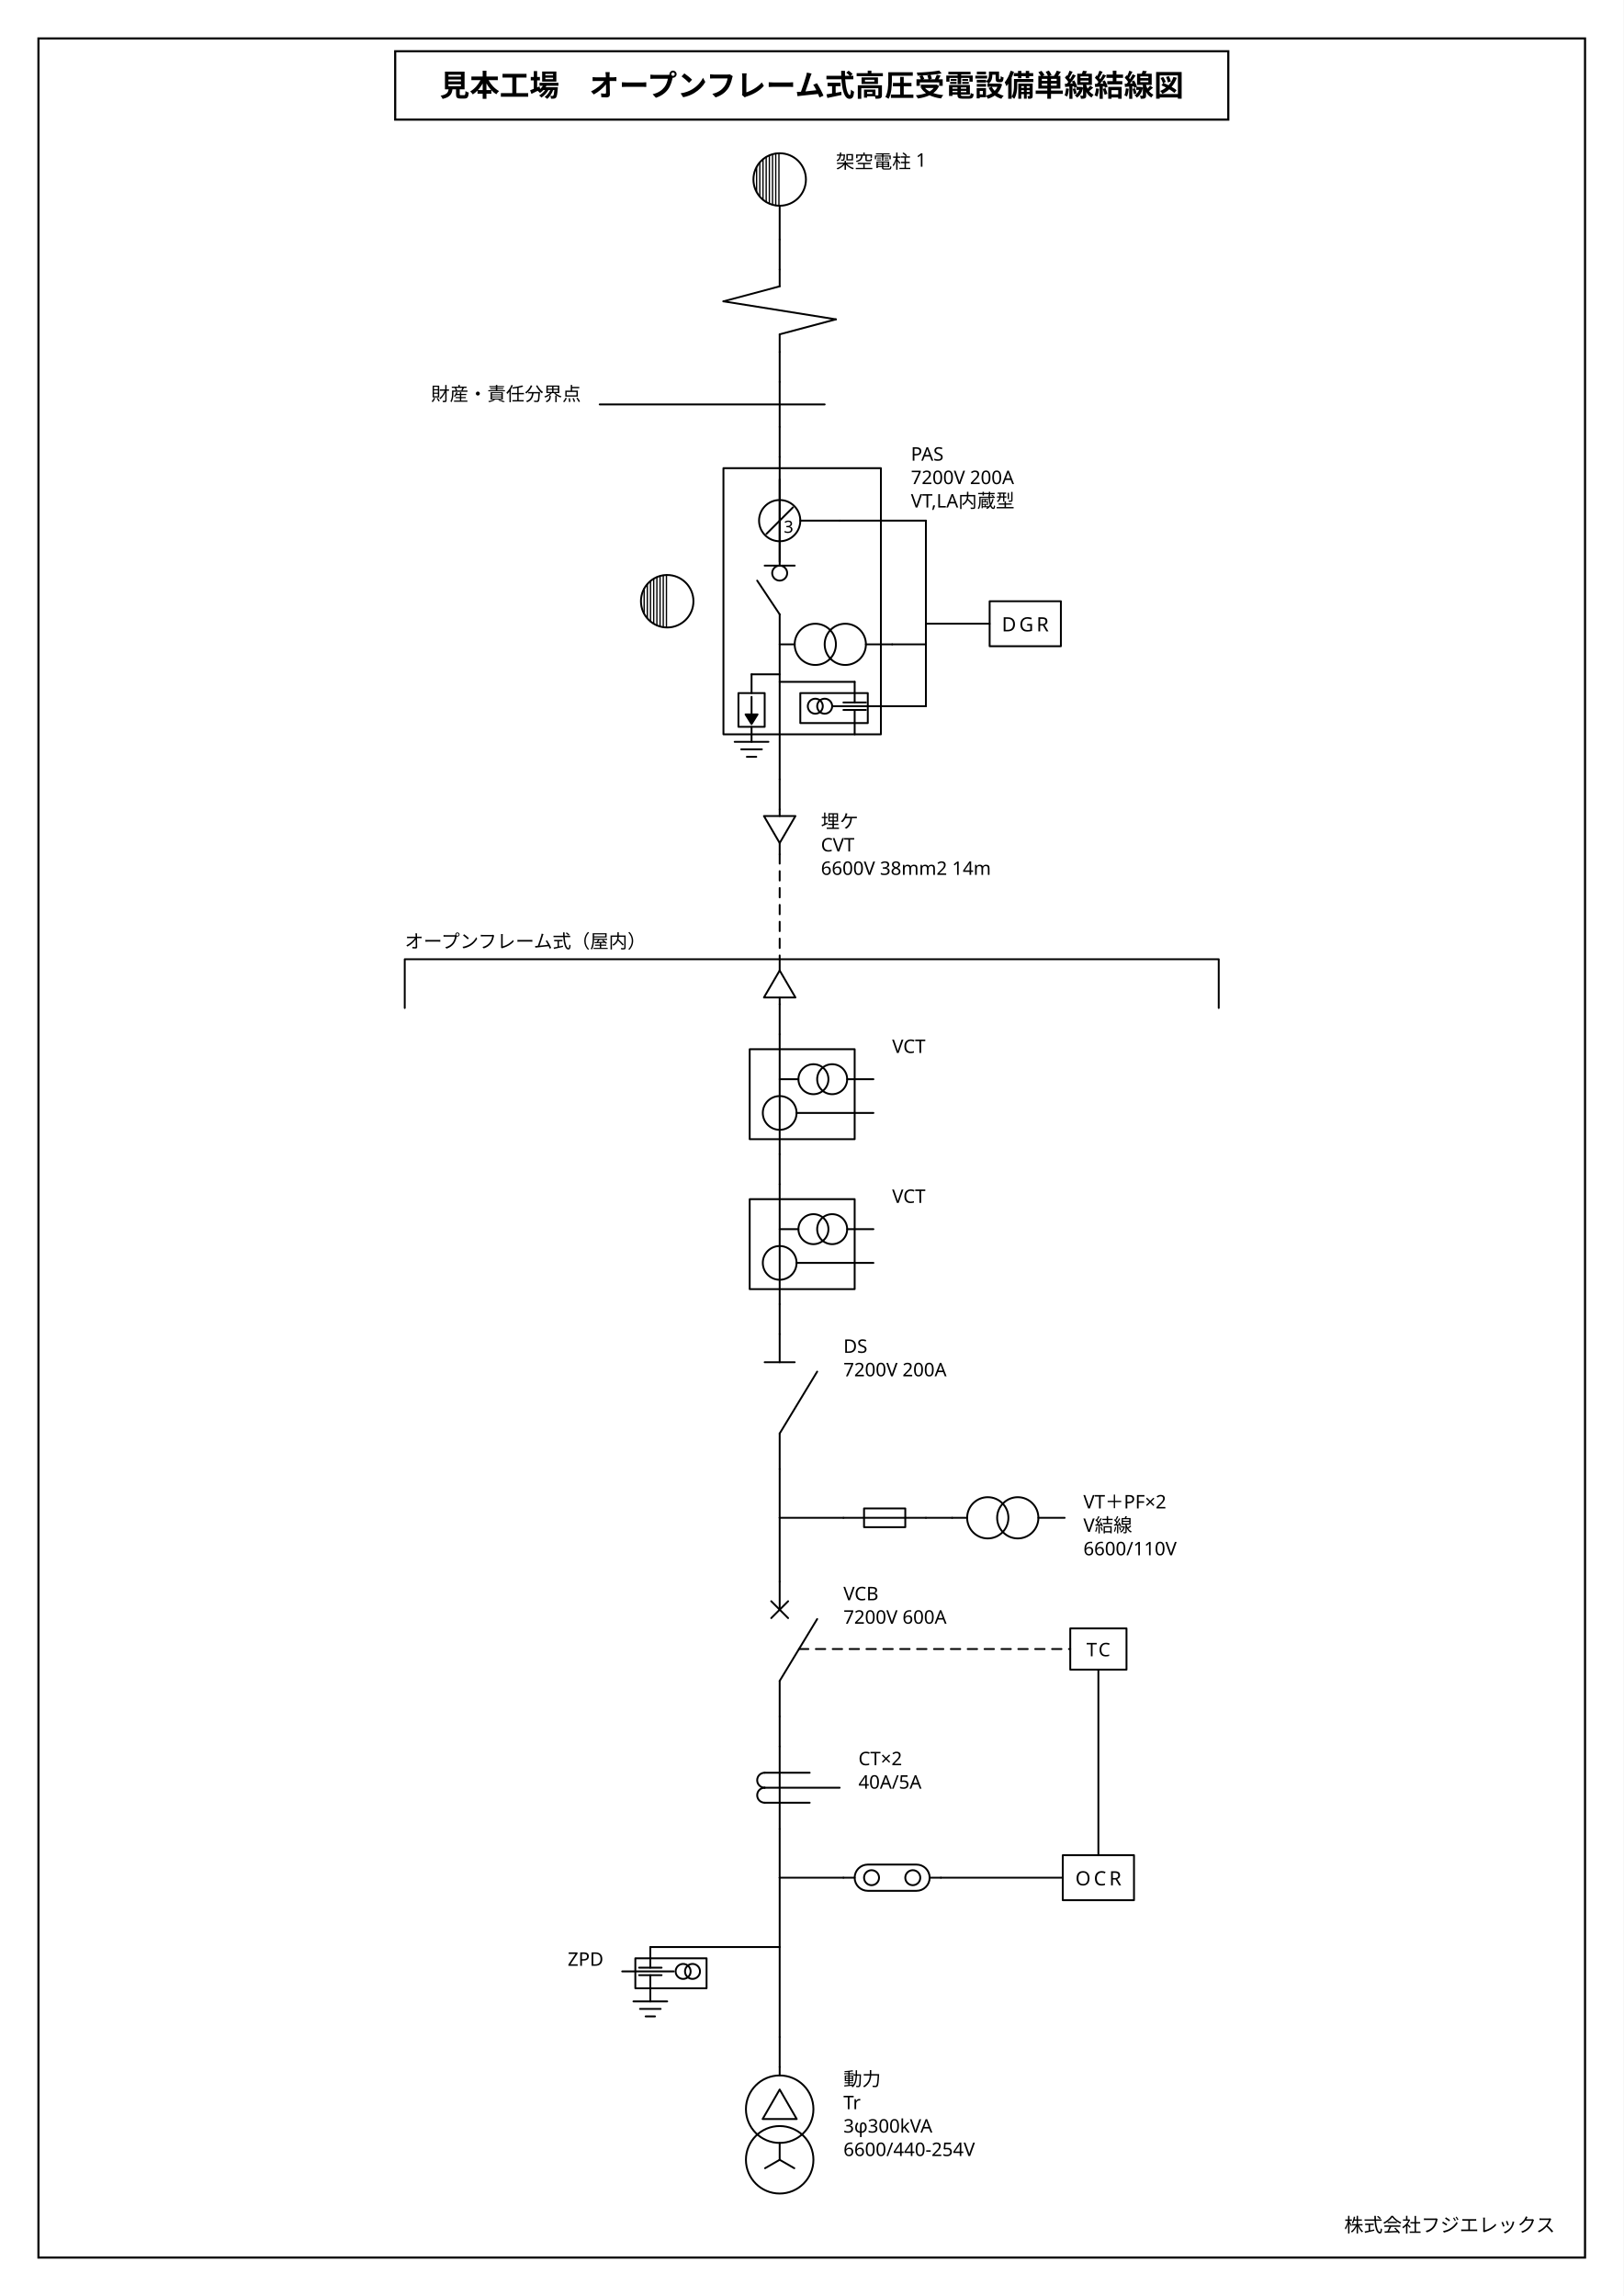
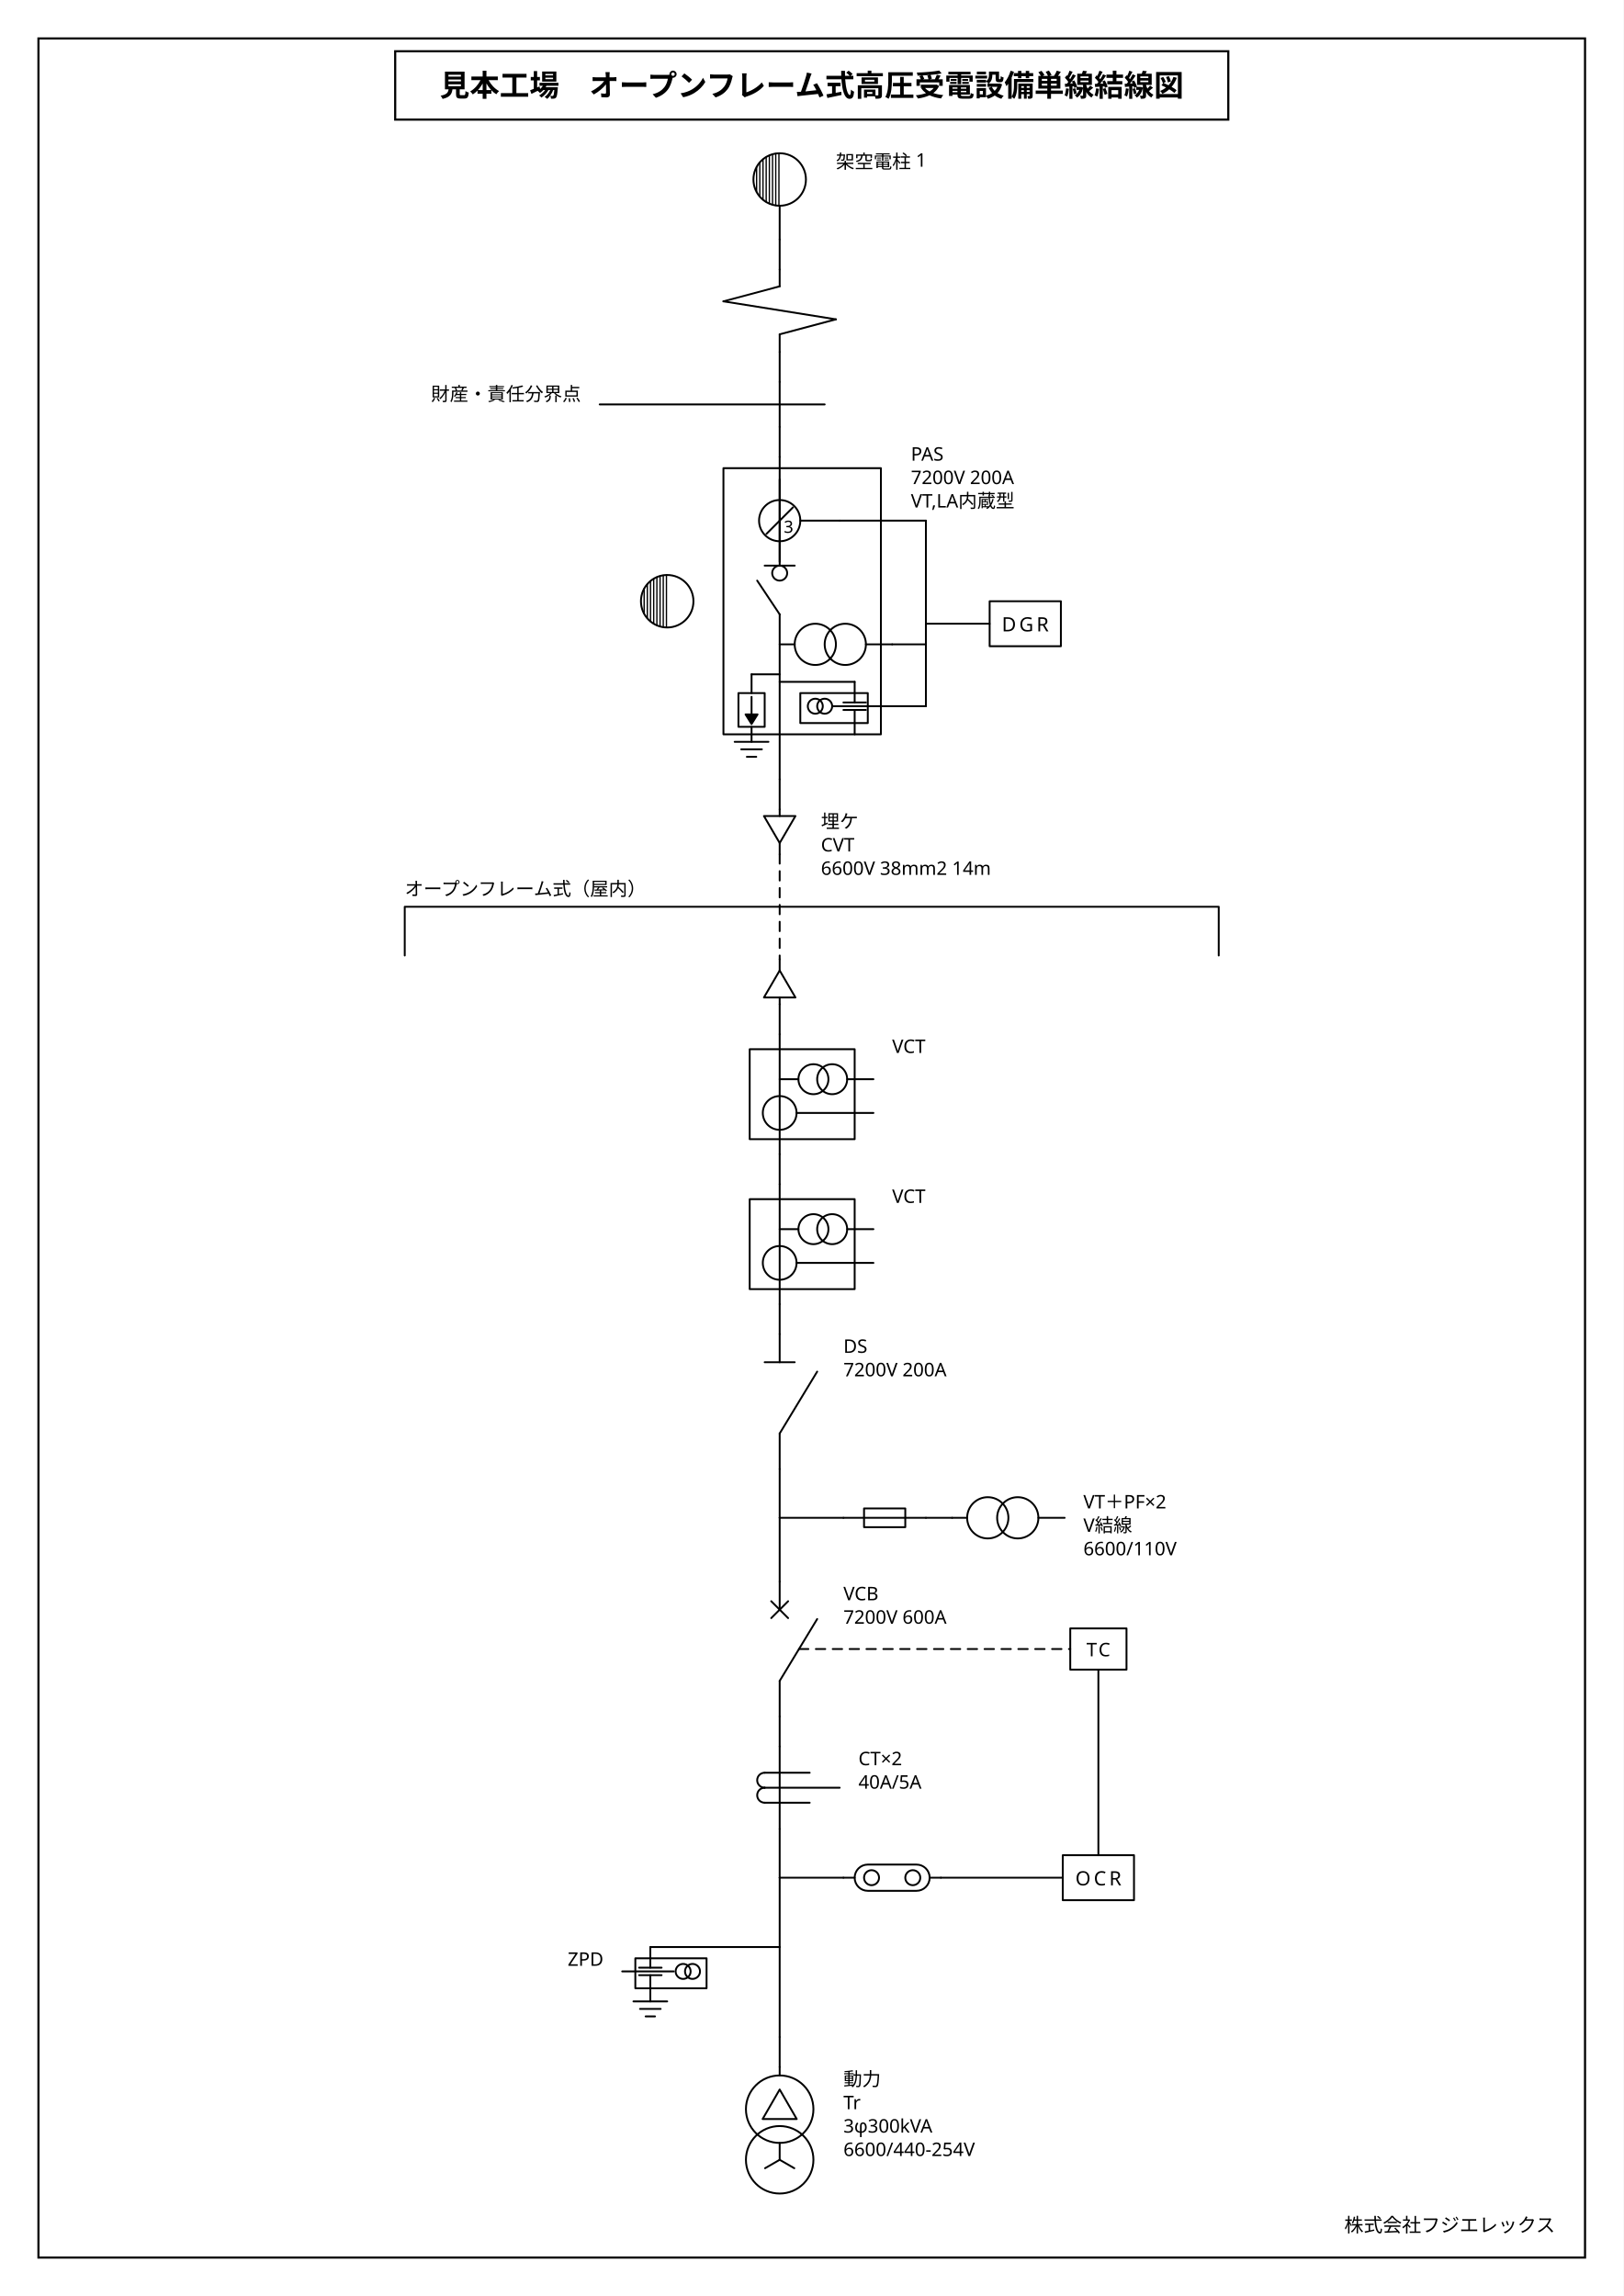
<svg xmlns="http://www.w3.org/2000/svg" viewBox="0 0 760 1075" width="760" height="1075">
  <rect x="0" y="0" width="760" height="1075" fill="#fff" />
  <g stroke="#000" fill="none">
    <rect x="18" y="18" width="724" height="1039" stroke-width="1" />
    <rect x="185" y="24" width="390" height="32" stroke-width="1" />
  </g>
  <text x="380" y="45" font-size="14" font-weight="700" text-anchor="middle" font-family="IPAGothic, 'IPAゴシック', 'Noto Sans JP', 'Hiragino Kaku Gothic ProN', 'Yu Gothic', sans-serif" fill="#000">見本工場　オープンフレーム式高圧受電設備単線結線図</text>
  <text x="728" y="1045" font-size="9" text-anchor="end" font-family="IPAGothic, 'IPAゴシック', 'Noto Sans JP', 'Hiragino Kaku Gothic ProN', 'Yu Gothic', sans-serif" fill="#000">株式会社フジエレックス</text>
  <g transform="translate(364.99 70) scale(0.8776)">
    <g stroke="#000" fill="none" stroke-linecap="round" stroke-linejoin="round" color="#000">
-       <path d="M -200 432 L 234.2 432 M -200 432 L -200 458 M 234.2 432 L 234.2 458" fill="none" stroke-width="1" />
-       <text x="-200" y="426" font-size="10" font-family="IPAGothic, 'IPAゴシック', 'Noto Sans JP', 'Hiragino Kaku Gothic ProN', 'Yu Gothic', sans-serif" fill="currentColor" stroke="none">オープンフレーム式（屋内）</text>
+       <path d="M -200 404 L 234.2 404 M -200 404 L -200 430 M 234.2 404 L 234.2 430" fill="none" stroke-width="1" />
+       <text x="-200" y="398" font-size="10" font-family="IPAGothic, 'IPAゴシック', 'Noto Sans JP', 'Hiragino Kaku Gothic ProN', 'Yu Gothic', sans-serif" fill="currentColor" stroke="none">オープンフレーム式（屋内）</text>
      <line x1="0" y1="48" x2="0" y2="64" stroke-width="1" />
      <line x1="0" y1="108" x2="0" y2="124" stroke-width="1" />
      <line x1="0" y1="148" x2="0" y2="164" stroke-width="1" />
      <line x1="0" y1="280" x2="-15" y2="280" stroke-width="1" />
      <line x1="0" y1="284" x2="40" y2="284" stroke-width="1" />
      <line x1="32" y1="198" x2="78" y2="198" stroke-width="1" />
      <line x1="78" y1="198" x2="78" y2="253" stroke-width="1" />
      <line x1="60" y1="264" x2="78" y2="264" stroke-width="1" />
      <line x1="78" y1="264" x2="78" y2="253" stroke-width="1" />
      <line x1="50" y1="297" x2="78" y2="297" stroke-width="1" />
      <line x1="78" y1="297" x2="78" y2="253" stroke-width="1" />
      <line x1="78" y1="253" x2="112" y2="253" stroke-width="1" />
      <line x1="0" y1="336" x2="0" y2="352" stroke-width="1" />
      <line x1="0" y1="376" x2="0" y2="432" stroke-width="1" stroke-dasharray="5 4" />
      <line x1="0" y1="456" x2="0" y2="472" stroke-width="1" />
      <line x1="0" y1="536" x2="0" y2="552" stroke-width="1" />
      <line x1="0" y1="616" x2="0" y2="632" stroke-width="1" />
      <line x1="0" y1="704" x2="0" y2="730" stroke-width="1" />
      <line x1="0" y1="730" x2="34" y2="730" stroke-width="1" />
      <line x1="78" y1="730" x2="92" y2="730" stroke-width="1" />
      <line x1="0" y1="730" x2="0" y2="764" stroke-width="1" />
      <line x1="0" y1="836" x2="0" y2="852" stroke-width="1" />
      <line x1="0" y1="896" x2="0" y2="922" stroke-width="1" />
      <line x1="0" y1="922" x2="34" y2="922" stroke-width="1" />
      <line x1="86" y1="922" x2="151" y2="922" stroke-width="1" />
      <line x1="10.303" y1="800" x2="155" y2="800" stroke-width="1" stroke-dasharray="5 4" />
      <line x1="170" y1="811" x2="170" y2="910" stroke-width="1" />
      <line x1="0" y1="922" x2="0" y2="959" stroke-width="1" />
      <line x1="0" y1="959" x2="-69" y2="959" stroke-width="1" />
      <line x1="0" y1="959" x2="0" y2="1007" stroke-width="1" />
      <line x1="0" y1="1007" x2="0" y2="1023" stroke-width="1" />
      <g transform="translate(-16 0)">
        <circle cx="16" cy="16" r="14" fill="none" stroke-width="1" />
        <line x1="3.7" y1="9.313" x2="3.7" y2="22.687" stroke-width="0.7" />
        <line x1="5.4" y1="6.855" x2="5.4" y2="25.145" stroke-width="0.7" />
        <line x1="7.1" y1="5.193" x2="7.1" y2="26.807" stroke-width="0.7" />
        <line x1="8.8" y1="3.993" x2="8.8" y2="28.007" stroke-width="0.7" />
        <line x1="10.5" y1="3.126" x2="10.5" y2="28.874" stroke-width="0.7" />
        <line x1="12.2" y1="2.526" x2="12.2" y2="29.474" stroke-width="0.7" />
        <line x1="13.9" y1="2.158" x2="13.9" y2="29.842" stroke-width="0.7" />
        <line x1="15.6" y1="2.006" x2="15.6" y2="29.994" stroke-width="0.7" />
        <line x1="16" y1="30" x2="16" y2="48" stroke-width="1" />
      </g>
      <text x="30" y="10" font-size="10" text-anchor="start" font-family="IPAGothic, 'IPAゴシック', 'Noto Sans JP', 'Hiragino Kaku Gothic ProN', 'Yu Gothic', sans-serif" fill="currentColor" stroke="none">
        <tspan x="30" dy="0">架空電柱 1</tspan>
      </text>
      <g transform="translate(-30 64)">
        <line x1="30" y1="0" x2="30" y2="9" stroke-width="1" />
        <line x1="30" y1="9" x2="0" y2="17" stroke-width="1" />
        <line x1="0" y1="17" x2="60" y2="26.6" stroke-width="1" />
        <line x1="60" y1="26.6" x2="30" y2="34.6" stroke-width="1" />
        <line x1="30" y1="34.6" x2="30" y2="44" stroke-width="1" />
      </g>
      <g transform="translate(-96 124)">
        <line x1="96" y1="0" x2="96" y2="24" stroke-width="1" />
        <line x1="0" y1="12" x2="120" y2="12" stroke-width="1" />
      </g>
      <text x="-106" y="134" font-size="10" text-anchor="end" font-family="IPAGothic, 'IPAゴシック', 'Noto Sans JP', 'Hiragino Kaku Gothic ProN', 'Yu Gothic', sans-serif" fill="currentColor" stroke="none">
        <tspan x="-106" dy="0">財産・責任分界点</tspan>
      </text>
      <g transform="translate(-36 164)">
        <line x1="36" y1="0" x2="36" y2="6" stroke-width="1" />
        <rect x="6" y="6" width="84" height="142" fill="none" stroke-width="1" />
        <line x1="36" y1="6" x2="36" y2="58" stroke-width="1" />
        <line x1="28" y1="58" x2="44" y2="58" stroke-width="1" />
        <circle cx="36" cy="62" r="4" fill="none" stroke-width="1" />
        <line x1="36" y1="84" x2="24" y2="66" stroke-width="1" />
        <line x1="36" y1="84" x2="36" y2="172" stroke-width="1" />
      </g>
      <text x="70" y="166" font-size="10" text-anchor="start" font-family="IPAGothic, 'IPAゴシック', 'Noto Sans JP', 'Hiragino Kaku Gothic ProN', 'Yu Gothic', sans-serif" fill="currentColor" stroke="none">
        <tspan x="70" dy="0">PAS</tspan>
        <tspan x="70" dy="12.5">7200V 200A</tspan>
        <tspan x="70" dy="12.5">VT,LA内蔵型</tspan>
      </text>
      <g transform="translate(-76 225)">
        <circle cx="16" cy="16" r="14" fill="none" stroke-width="1" />
        <line x1="3.7" y1="9.313" x2="3.7" y2="22.687" stroke-width="0.7" />
        <line x1="5.4" y1="6.855" x2="5.4" y2="25.145" stroke-width="0.7" />
        <line x1="7.1" y1="5.193" x2="7.1" y2="26.807" stroke-width="0.7" />
        <line x1="8.8" y1="3.993" x2="8.8" y2="28.007" stroke-width="0.7" />
        <line x1="10.5" y1="3.126" x2="10.5" y2="28.874" stroke-width="0.7" />
        <line x1="12.2" y1="2.526" x2="12.2" y2="29.474" stroke-width="0.7" />
        <line x1="13.9" y1="2.158" x2="13.9" y2="29.842" stroke-width="0.7" />
        <line x1="15.6" y1="2.006" x2="15.6" y2="29.994" stroke-width="0.7" />
      </g>
      <g transform="translate(-20 176)">
        <line x1="20" y1="0" x2="20" y2="44" stroke-width="1" />
        <circle cx="20" cy="22" r="11" fill="none" stroke-width="1" />
        <line x1="12.929" y1="29.071" x2="27.071" y2="14.929" stroke-width="1" />
        <text x="24.75" y="25" font-size="9" text-anchor="middle" dominant-baseline="central" font-family="IPAGothic, 'IPAゴシック', 'Noto Sans JP', 'Hiragino Kaku Gothic ProN', 'Yu Gothic', sans-serif" fill="currentColor" stroke="none">3</text>
        <line x1="31" y1="22" x2="52" y2="22" stroke-width="1" />
      </g>
      <g transform="translate(0 249)">
        <line x1="0" y1="15" x2="8" y2="15" stroke-width="1" />
        <circle cx="19" cy="15" r="11" fill="none" stroke-width="1" />
        <circle cx="35" cy="15" r="11" fill="none" stroke-width="1" />
        <line x1="46" y1="15" x2="60" y2="15" stroke-width="1" />
      </g>
      <g transform="translate(-35 280)">
        <line x1="20" y1="0" x2="20" y2="10" stroke-width="1" />
        <rect x="13" y="10" width="14" height="18" fill="none" stroke-width="1" />
        <line x1="20" y1="12" x2="20" y2="23" stroke-width="1" />
        <polygon points="16.8,21.38 20,26.5 23.2,21.38" fill="currentColor" stroke-width="1" />
        <line x1="20" y1="28" x2="20" y2="36" stroke-width="1" />
        <line x1="11" y1="36" x2="29" y2="36" stroke-width="1" />
        <line x1="14.5" y1="40" x2="25.5" y2="40" stroke-width="1" />
        <line x1="17.5" y1="44" x2="22.5" y2="44" stroke-width="1" />
      </g>
      <g transform="translate(10 284)">
        <line x1="30" y1="0" x2="30" y2="11" stroke-width="1" />
        <rect x="1" y="6" width="36" height="16" fill="none" stroke-width="1" />
        <line x1="24" y1="11" x2="36" y2="11" stroke-width="1" />
        <line x1="24" y1="15" x2="36" y2="15" stroke-width="1" />
        <line x1="30" y1="15" x2="30" y2="28" stroke-width="1" />
        <line x1="18" y1="13" x2="40" y2="13" stroke-width="1" />
        <circle cx="9" cy="13" r="4" fill="none" stroke-width="1" />
        <circle cx="14" cy="13" r="4" fill="none" stroke-width="1" />
      </g>
      <g transform="translate(112 241)">
        <rect x="0" y="0" width="38" height="24" fill="none" stroke-width="1" />
        <text x="19" y="12" font-size="10.5" text-anchor="middle" dominant-baseline="central" font-family="IPAGothic, 'IPAゴシック', 'Noto Sans JP', 'Hiragino Kaku Gothic ProN', 'Yu Gothic', sans-serif" letter-spacing="1.6" fill="currentColor" stroke="none">DGR</text>
      </g>
      <g transform="translate(-12 352)">
        <line x1="12" y1="0" x2="12" y2="3.6" stroke-width="1" />
        <polygon points="3.6,3.6 20.4,3.6 12,18" fill="none" stroke-width="1" />
        <line x1="12" y1="18" x2="12" y2="24" stroke-width="1" />
      </g>
      <text x="22" y="362" font-size="10" text-anchor="start" font-family="IPAGothic, 'IPAゴシック', 'Noto Sans JP', 'Hiragino Kaku Gothic ProN', 'Yu Gothic', sans-serif" fill="currentColor" stroke="none">
        <tspan x="22" dy="0">埋ケ</tspan>
        <tspan x="22" dy="12.5">CVT</tspan>
        <tspan x="22" dy="12.5">6600V 38mm2 14m</tspan>
      </text>
      <g transform="translate(-12 432) rotate(180 12 12)">
        <line x1="12" y1="0" x2="12" y2="3.6" stroke-width="1" />
        <polygon points="3.6,3.6 20.4,3.6 12,18" fill="none" stroke-width="1" />
        <line x1="12" y1="18" x2="12" y2="24" stroke-width="1" />
      </g>
      <g transform="translate(-22 472)">
        <line x1="22" y1="0" x2="22" y2="64" stroke-width="1" />
        <rect x="6" y="8" width="56" height="48" fill="none" stroke-width="1" />
        <line x1="22" y1="24" x2="32" y2="24" stroke-width="1" />
        <circle cx="40" cy="24" r="8" fill="none" stroke-width="1" />
        <circle cx="50" cy="24" r="8" fill="none" stroke-width="1" />
        <line x1="58" y1="24" x2="72" y2="24" stroke-width="1" />
        <circle cx="22" cy="42" r="9" fill="none" stroke-width="1" />
        <line x1="31" y1="42" x2="72" y2="42" stroke-width="1" />
      </g>
      <text x="60" y="482" font-size="10" text-anchor="start" font-family="IPAGothic, 'IPAゴシック', 'Noto Sans JP', 'Hiragino Kaku Gothic ProN', 'Yu Gothic', sans-serif" fill="currentColor" stroke="none">
        <tspan x="60" dy="0">VCT</tspan>
      </text>
      <g transform="translate(-22 552)">
        <line x1="22" y1="0" x2="22" y2="64" stroke-width="1" />
        <rect x="6" y="8" width="56" height="48" fill="none" stroke-width="1" />
        <line x1="22" y1="24" x2="32" y2="24" stroke-width="1" />
        <circle cx="40" cy="24" r="8" fill="none" stroke-width="1" />
        <circle cx="50" cy="24" r="8" fill="none" stroke-width="1" />
        <line x1="58" y1="24" x2="72" y2="24" stroke-width="1" />
        <circle cx="22" cy="42" r="9" fill="none" stroke-width="1" />
        <line x1="31" y1="42" x2="72" y2="42" stroke-width="1" />
      </g>
      <text x="60" y="562" font-size="10" text-anchor="start" font-family="IPAGothic, 'IPAゴシック', 'Noto Sans JP', 'Hiragino Kaku Gothic ProN', 'Yu Gothic', sans-serif" fill="currentColor" stroke="none">
        <tspan x="60" dy="0">VCT</tspan>
      </text>
      <g transform="translate(-24 632)">
        <line x1="24" y1="0" x2="24" y2="15" stroke-width="1" />
        <line x1="16" y1="15" x2="32" y2="15" stroke-width="1" />
        <line x1="24" y1="53" x2="44" y2="20" stroke-width="1" />
        <line x1="24" y1="53" x2="24" y2="72" stroke-width="1" />
      </g>
      <text x="34" y="642" font-size="10" text-anchor="start" font-family="IPAGothic, 'IPAゴシック', 'Noto Sans JP', 'Hiragino Kaku Gothic ProN', 'Yu Gothic', sans-serif" fill="currentColor" stroke="none">
        <tspan x="34" dy="0">DS</tspan>
        <tspan x="34" dy="12.5">7200V 200A</tspan>
      </text>
      <g transform="translate(36 708) rotate(-90 20 22)">
        <line x1="20" y1="0" x2="20" y2="44" stroke-width="1" />
        <rect x="15" y="11" width="10" height="22" fill="none" stroke-width="1" />
      </g>
      <g transform="translate(92 715)">
        <line x1="0" y1="15" x2="8" y2="15" stroke-width="1" />
        <circle cx="19" cy="15" r="11" fill="none" stroke-width="1" />
        <circle cx="35" cy="15" r="11" fill="none" stroke-width="1" />
        <line x1="46" y1="15" x2="60" y2="15" stroke-width="1" />
      </g>
      <text x="162" y="725" font-size="10" text-anchor="start" font-family="IPAGothic, 'IPAゴシック', 'Noto Sans JP', 'Hiragino Kaku Gothic ProN', 'Yu Gothic', sans-serif" fill="currentColor" stroke="none">
        <tspan x="162" dy="0">VT＋PF×2</tspan>
        <tspan x="162" dy="12.5">V結線</tspan>
        <tspan x="162" dy="12.5">6600/110V</tspan>
      </text>
      <g transform="translate(-24 764)">
        <line x1="24" y1="0" x2="24" y2="15" stroke-width="1" />
        <line x1="19.5" y1="10.5" x2="28.5" y2="19.5" stroke-width="1" />
        <line x1="28.5" y1="10.5" x2="19.5" y2="19.5" stroke-width="1" />
        <line x1="24" y1="53" x2="44" y2="20" stroke-width="1" />
        <line x1="24" y1="53" x2="24" y2="72" stroke-width="1" />
      </g>
      <text x="34" y="774" font-size="10" text-anchor="start" font-family="IPAGothic, 'IPAゴシック', 'Noto Sans JP', 'Hiragino Kaku Gothic ProN', 'Yu Gothic', sans-serif" fill="currentColor" stroke="none">
        <tspan x="34" dy="0">VCB</tspan>
        <tspan x="34" dy="12.5">7200V 600A</tspan>
      </text>
      <g transform="translate(-24 852)">
        <line x1="24" y1="0" x2="24" y2="44" stroke-width="1" />
        <line x1="16" y1="14" x2="40" y2="14" stroke-width="1" />
        <line x1="16" y1="30" x2="40" y2="30" stroke-width="1" />
        <line x1="16" y1="22" x2="56" y2="22" stroke-width="1" />
        <path d="M 16 14 A 4 4 0 0 0 16 22" fill="none" stroke-width="1" />
        <path d="M 16 22 A 4 4 0 0 0 16 30" fill="none" stroke-width="1" />
      </g>
      <text x="42" y="862" font-size="10" text-anchor="start" font-family="IPAGothic, 'IPAゴシック', 'Noto Sans JP', 'Hiragino Kaku Gothic ProN', 'Yu Gothic', sans-serif" fill="currentColor" stroke="none">
        <tspan x="42" dy="0">CT×2</tspan>
        <tspan x="42" dy="12.5">40A/5A</tspan>
      </text>
      <g transform="translate(34 911)">
        <line x1="0" y1="11" x2="6" y2="11" stroke-width="1" />
        <rect x="6" y="4" width="40" height="14" rx="7" fill="none" stroke-width="1" />
        <circle cx="15" cy="11" r="4" fill="none" stroke-width="1" />
        <circle cx="37" cy="11" r="4" fill="none" stroke-width="1" />
        <line x1="46" y1="11" x2="52" y2="11" stroke-width="1" />
      </g>
      <g transform="translate(151 910)">
        <rect x="0" y="0" width="38" height="24" fill="none" stroke-width="1" />
        <text x="19" y="12" font-size="10.5" text-anchor="middle" dominant-baseline="central" font-family="IPAGothic, 'IPAゴシック', 'Noto Sans JP', 'Hiragino Kaku Gothic ProN', 'Yu Gothic', sans-serif" letter-spacing="1.6" fill="currentColor" stroke="none">OCR</text>
      </g>
      <g transform="translate(155 789)">
        <rect x="0" y="0" width="30" height="22" fill="none" stroke-width="1" />
        <text x="15" y="11" font-size="10" text-anchor="middle" dominant-baseline="central" font-family="IPAGothic, 'IPAゴシック', 'Noto Sans JP', 'Hiragino Kaku Gothic ProN', 'Yu Gothic', sans-serif" letter-spacing="1" fill="currentColor" stroke="none">TC</text>
      </g>
      <g transform="translate(-84 959)">
        <line x1="15" y1="0" x2="15" y2="11" stroke-width="1" />
        <rect x="7" y="6" width="38" height="16" fill="none" stroke-width="1" />
        <line x1="9" y1="11" x2="21" y2="11" stroke-width="1" />
        <line x1="9" y1="15" x2="21" y2="15" stroke-width="1" />
        <line x1="15" y1="15" x2="15" y2="29" stroke-width="1" />
        <line x1="6" y1="29" x2="24" y2="29" stroke-width="1" />
        <line x1="9.5" y1="33" x2="20.5" y2="33" stroke-width="1" />
        <line x1="12.5" y1="37" x2="17.5" y2="37" stroke-width="1" />
        <line x1="0" y1="13" x2="27.5" y2="13" stroke-width="1" />
        <circle cx="32.5" cy="13" r="4" fill="none" stroke-width="1" />
        <circle cx="37.5" cy="13" r="4" fill="none" stroke-width="1" />
      </g>
      <text x="-94" y="969" font-size="10" text-anchor="end" font-family="IPAGothic, 'IPAゴシック', 'Noto Sans JP', 'Hiragino Kaku Gothic ProN', 'Yu Gothic', sans-serif" fill="currentColor" stroke="none">
        <tspan x="-94" dy="0">ZPD</tspan>
      </text>
      <g transform="translate(-24 1023)">
        <line x1="24" y1="0" x2="24" y2="4.5" stroke-width="1" />
        <circle cx="24" cy="22.5" r="18" fill="none" stroke-width="1" />
        <circle cx="24" cy="49.5" r="18" fill="none" stroke-width="1" />
        <polygon points="24,12 33.093,27.75 14.907,27.75" fill="none" stroke-width="1" />
        <line x1="24" y1="49.5" x2="24" y2="40.5" stroke-width="1" />
        <line x1="24" y1="49.5" x2="31.794" y2="54" stroke-width="1" />
        <line x1="24" y1="49.5" x2="16.206" y2="54" stroke-width="1" />
      </g>
      <text x="34" y="1033" font-size="10" text-anchor="start" font-family="IPAGothic, 'IPAゴシック', 'Noto Sans JP', 'Hiragino Kaku Gothic ProN', 'Yu Gothic', sans-serif" fill="currentColor" stroke="none">
        <tspan x="34" dy="0">動力</tspan>
        <tspan x="34" dy="12.5">Tr</tspan>
        <tspan x="34" dy="12.5">3φ300kVA</tspan>
        <tspan x="34" dy="12.5">6600/440-254V</tspan>
      </text>
    </g>
  </g>
</svg>
